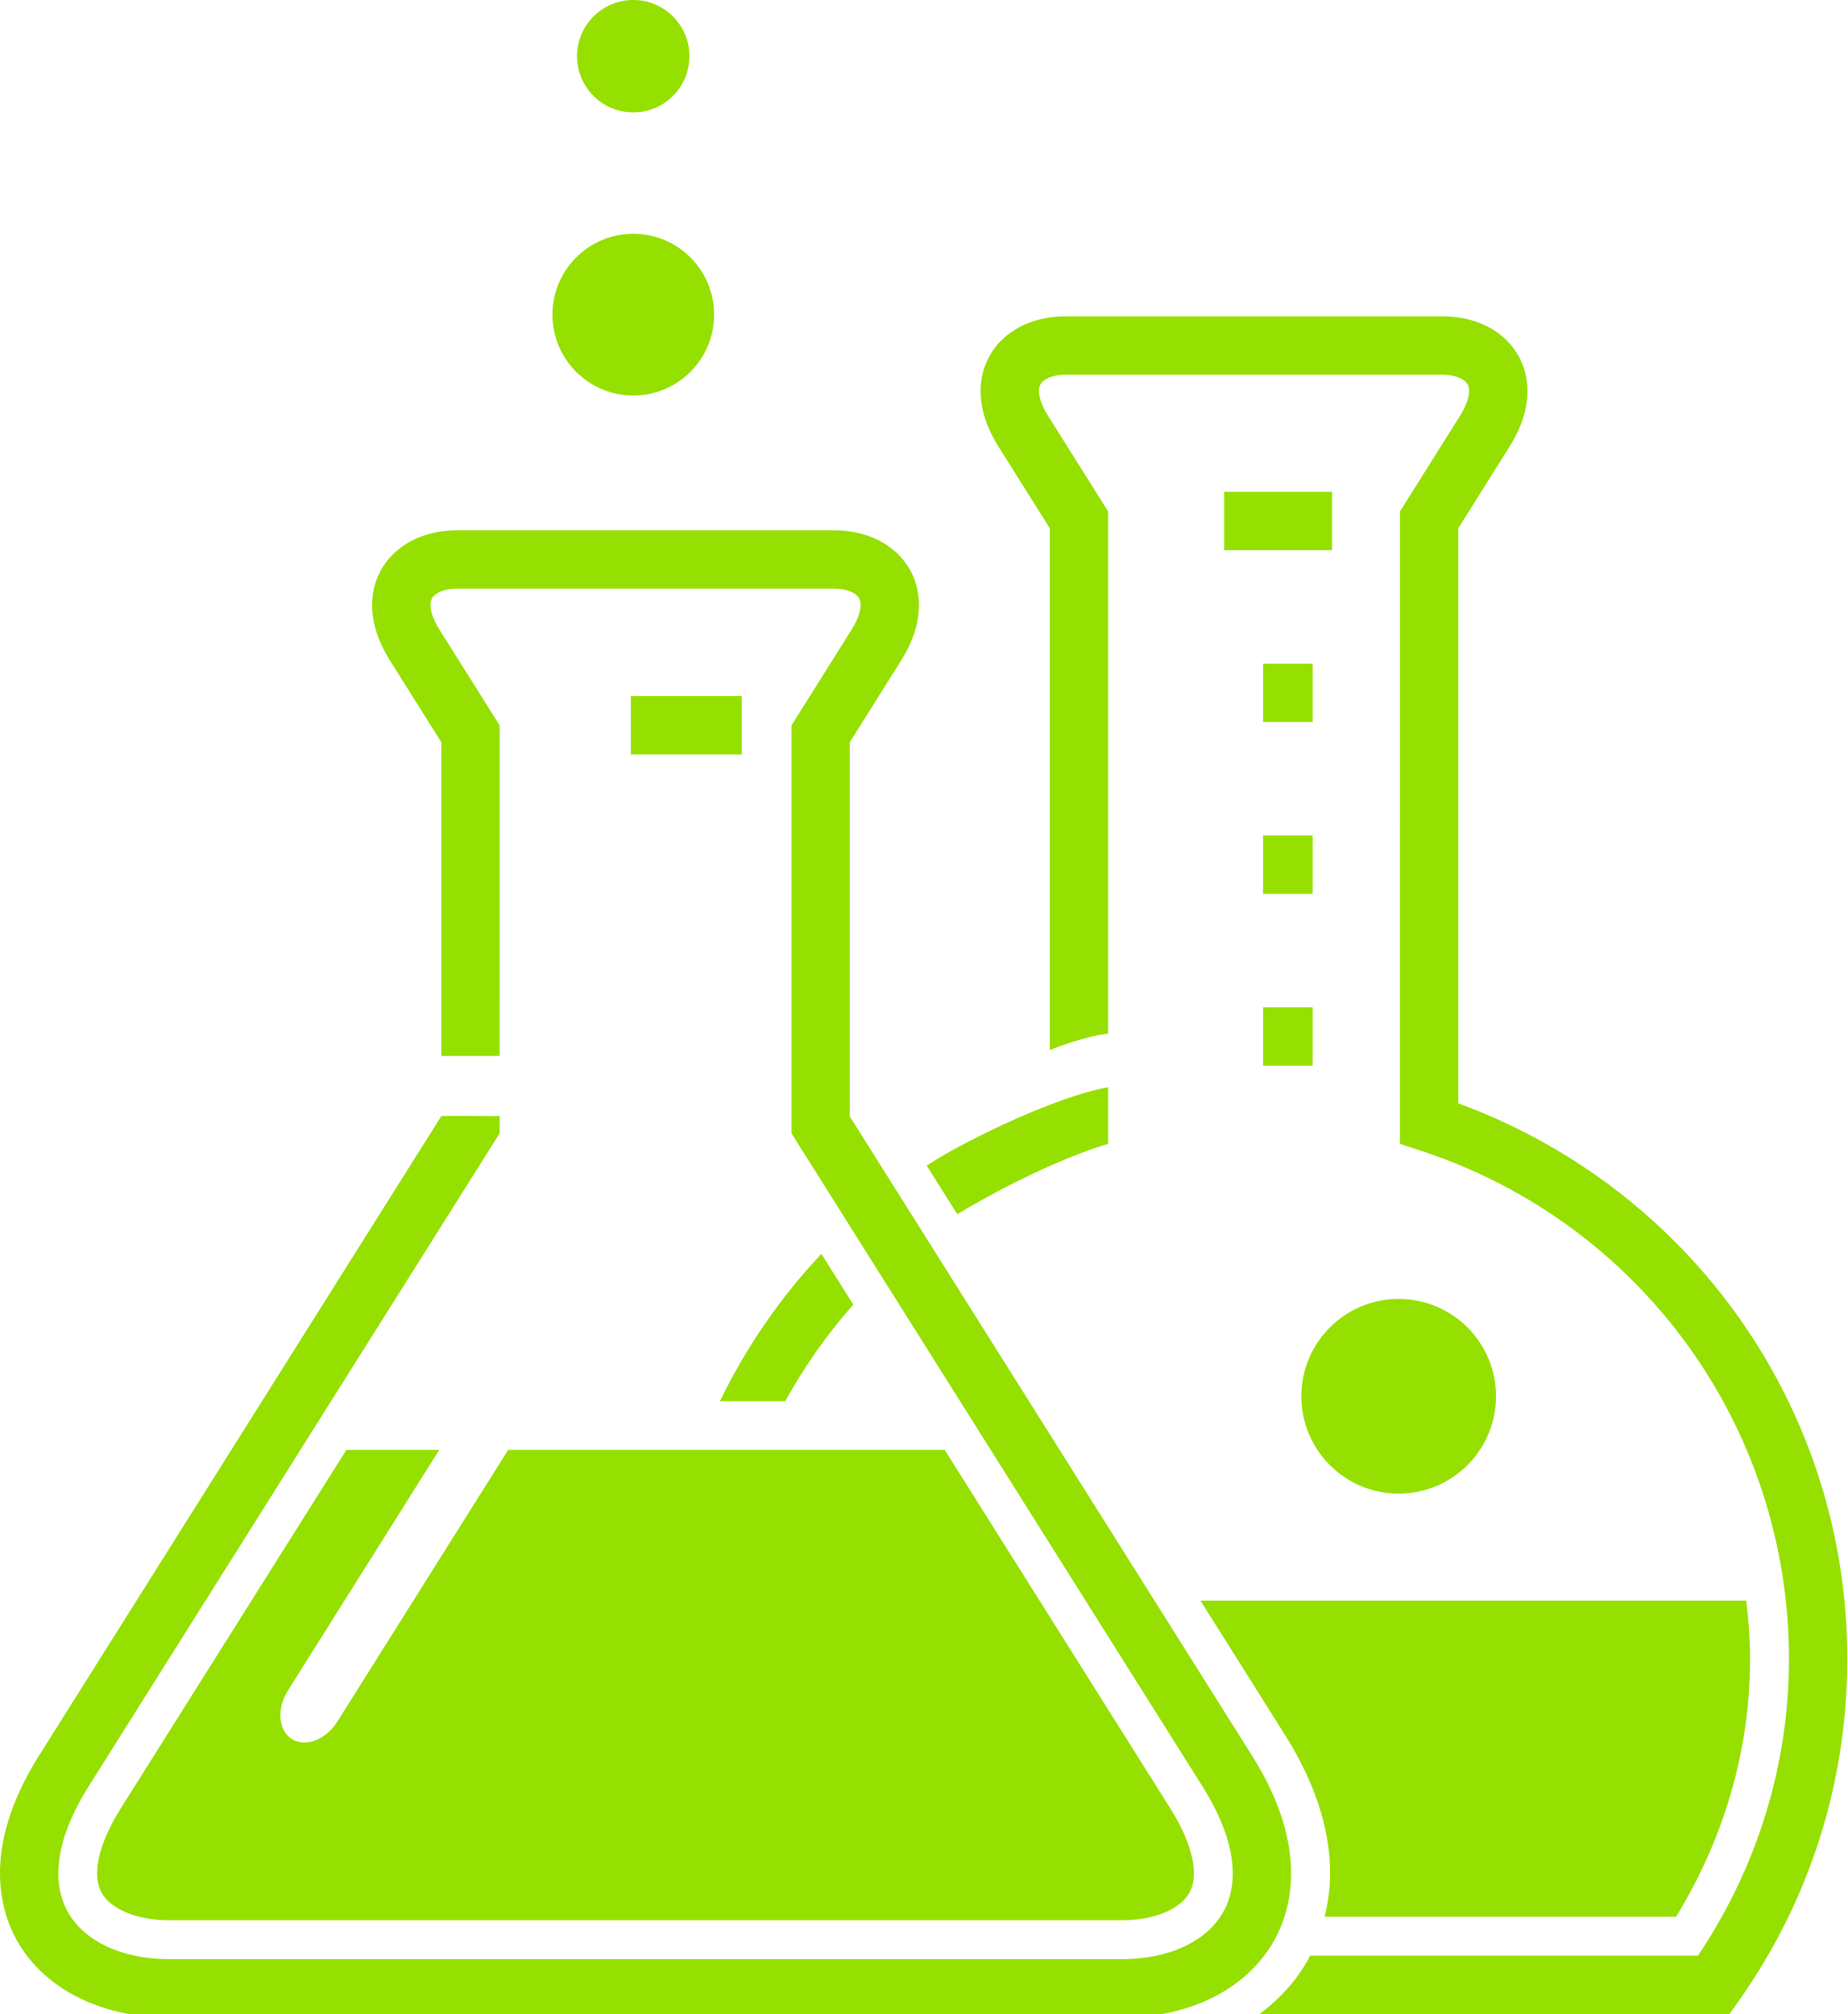
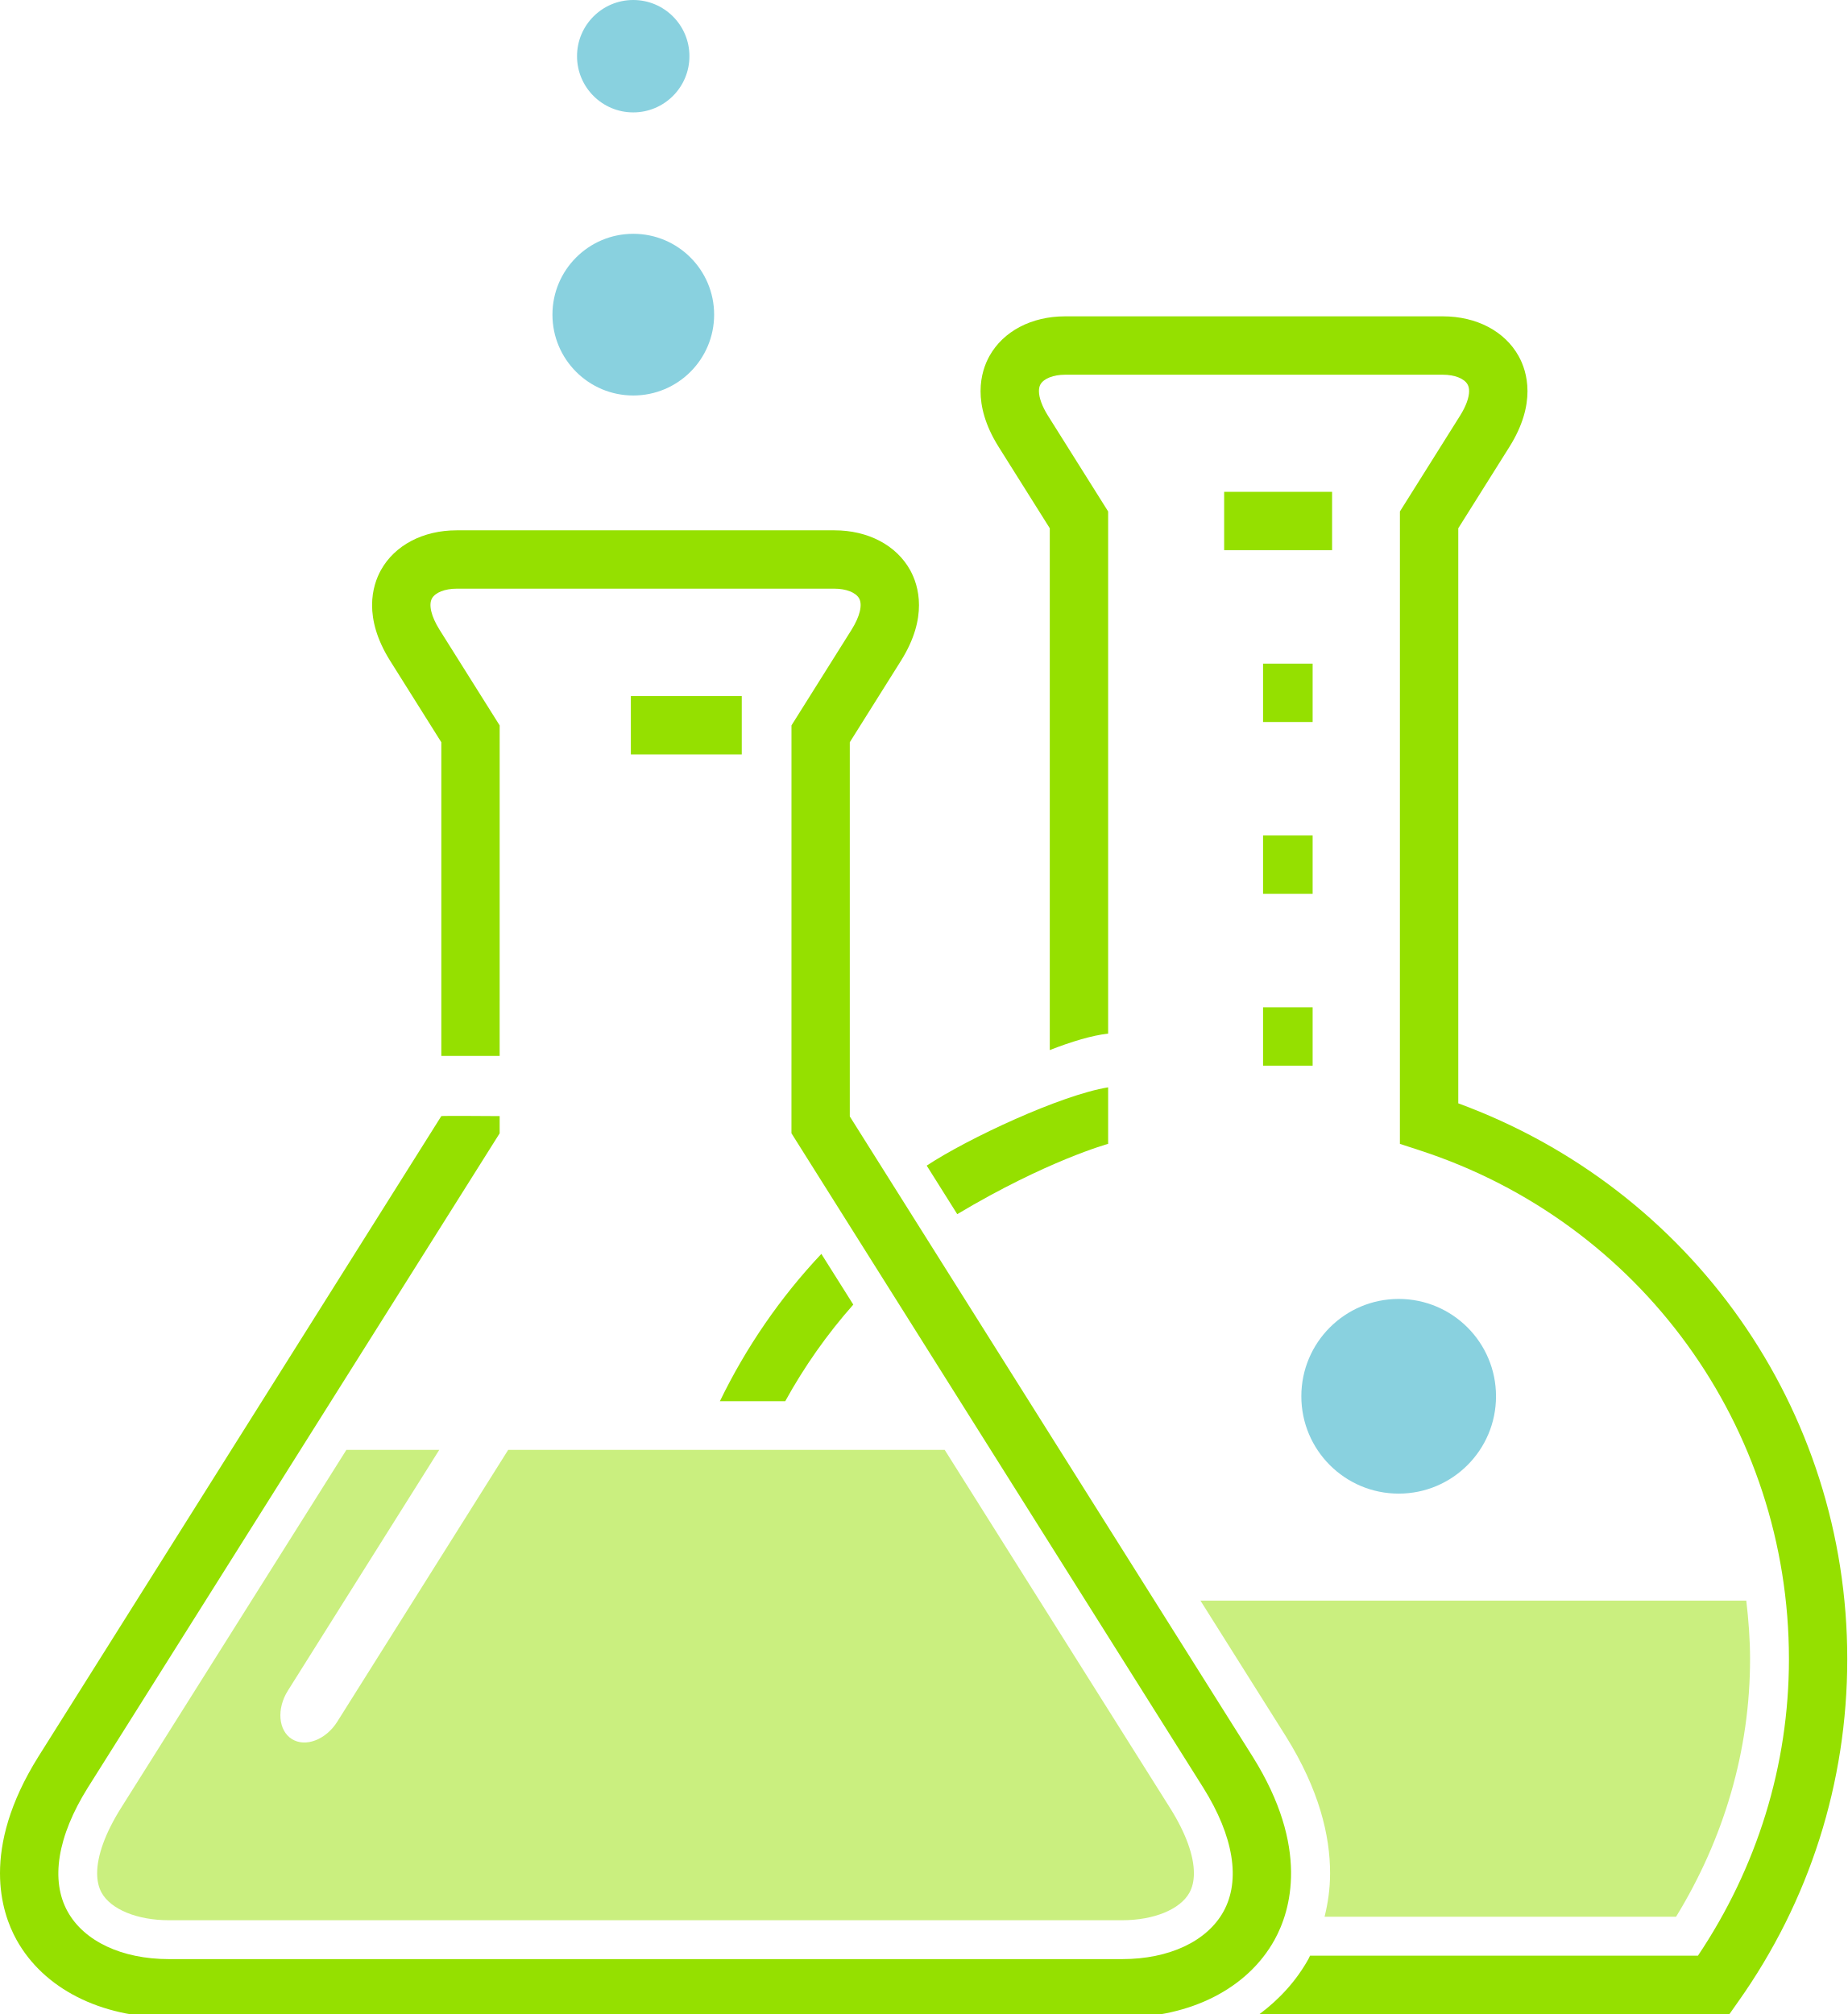
- <svg xmlns="http://www.w3.org/2000/svg" version="1.1" id="Layer_1" x="0px" y="0px" width="94.967px" height="103.533px" viewBox="0 0 94.967 103.533" enable-background="new 0 0 94.967 103.533" xml:space="preserve">
+ <svg xmlns="http://www.w3.org/2000/svg" version="1.1" id="Layer_1" x="0px" y="0px" width="94.967px" height="103.533px" viewBox="0 0 94.967 103.533" enable-background="new 0 0 94.967 103.533" xml:space="preserve" preserveAspectRatio="xMidYMid meet">
  <g>
    <g>
-       <path fill="#95E000" d="M66.102,89.257c1.716,2.745,2.275,5.113,2.275,7.034c0,0.842-0.119,1.578-0.284,2.242    c8.662,0,16.55,0,18.07,0c2.449-3.998,3.804-8.522,3.804-13.25c0-1.015-0.079-2.013-0.195-3H61.713    C64.272,86.351,66.102,89.257,66.102,89.257z" />
+       <path opacity="0.5" fill="#95E000" d="M66.103,89.257c1.715,2.745,2.274,5.113,2.274,7.034c0,0.842-0.119,1.578-0.284,2.242    c8.662,0,16.551,0,18.07,0c2.449-3.998,3.804-8.522,3.804-13.25c0-1.015-0.079-2.013-0.194-3h-28.06    C64.272,86.351,66.103,89.257,66.103,89.257z" />
      <g>
-         <path fill="#95E000" d="M74.967,56.719c0-1.838,0-28.75,0-29.562c0.39-0.621,2.639-4.202,2.639-4.202     c0.692-1.107,0.919-2.066,0.919-2.846c0-0.798-0.237-1.408-0.453-1.799c-0.711-1.282-2.167-2.048-3.896-2.048H54.757     c-1.728,0-3.184,0.765-3.895,2.047c-0.216,0.391-0.453,1.001-0.453,1.8c0,0.779,0.226,1.738,0.918,2.846     c0,0,1.977,3.145,2.64,4.201c0,0.661,0,19.167,0,26.826c1.104-0.433,2.155-0.75,3-0.848V26.292l-3.095-4.925     c-0.303-0.484-0.462-0.929-0.462-1.262c0-0.132,0.024-0.248,0.076-0.34c0.169-0.305,0.668-0.502,1.271-0.502h19.419     c0.604,0,1.103,0.197,1.271,0.502c0.052,0.093,0.077,0.208,0.077,0.34c0,0.333-0.16,0.778-0.462,1.261     c-0.001,0.001-3.094,4.926-3.094,4.926l-0.001,32.511l1.034,0.337c11.344,3.703,18.966,14.209,18.966,26.145     c0,5.476-1.643,10.719-4.678,15.25c-0.729,0-9.965,0-19.942,0c-0.025,0.049-0.051,0.112-0.077,0.159     c-0.62,1.12-1.483,2.069-2.518,2.841h24.157l0.448-0.633c3.67-5.176,5.609-11.268,5.609-17.617     C94.967,72.424,86.955,61.121,74.967,56.719z" />
+         <path fill="#95E000" d="M74.967,56.719c0-1.838,0-28.75,0-29.562c0.39-0.621,2.64-4.202,2.64-4.202     c0.691-1.107,0.918-2.066,0.918-2.846c0-0.798-0.236-1.408-0.453-1.799c-0.711-1.282-2.166-2.048-3.896-2.048H54.757     c-1.729,0-3.184,0.765-3.895,2.047c-0.217,0.391-0.453,1.001-0.453,1.8c0,0.779,0.226,1.738,0.918,2.846     c0,0,1.977,3.145,2.64,4.201c0,0.661,0,19.167,0,26.825c1.104-0.433,2.155-0.75,3-0.848V26.292l-3.095-4.925     c-0.303-0.484-0.462-0.929-0.462-1.262c0-0.132,0.024-0.248,0.075-0.34c0.17-0.305,0.668-0.502,1.271-0.502h19.419     c0.604,0,1.103,0.197,1.271,0.502c0.053,0.093,0.078,0.208,0.078,0.34c0,0.333-0.16,0.778-0.463,1.261     c0,0.001-3.094,4.926-3.094,4.926l-0.001,32.511l1.034,0.337c11.344,3.703,18.966,14.209,18.966,26.146     c0,5.476-1.643,10.719-4.678,15.25c-0.729,0-9.965,0-19.942,0c-0.025,0.049-0.051,0.112-0.076,0.159     c-0.621,1.119-1.483,2.068-2.519,2.841h24.157l0.447-0.634c3.67-5.176,5.609-11.268,5.609-17.616     C94.967,72.424,86.955,61.121,74.967,56.719z" />
        <g>
          <path fill="#95E000" d="M40.367,72.032c0.98-1.78,2.153-3.446,3.499-4.967l-1.642-2.607c-2.113,2.242-3.869,4.798-5.216,7.574      H40.367z" />
        </g>
-         <path fill="#95E000" d="M47.64,59.92c0.464,0.737,0.989,1.572,1.57,2.496c4.624-2.76,7.757-3.614,7.757-3.614s0-2.495,0-2.907     C54.543,56.291,49.781,58.509,47.64,59.92z" />
+         <path fill="#95E000" d="M47.64,59.92c0.464,0.737,0.989,1.572,1.57,2.496c4.624-2.76,7.757-3.614,7.757-3.614s0-2.494,0-2.906     C54.543,56.291,49.78,58.509,47.64,59.92z" />
      </g>
-       <path fill="#95E000" d="M60.166,92.967L48.565,74.533c-4.373,0-14.552,0-22.44,0l-8.784,13.969    c-0.585,0.932-1.637,1.335-2.336,0.898c-0.699-0.438-0.792-1.557-0.207-2.488l7.783-12.379c-1.919,0-3.568,0-4.774,0L6.205,92.967    c-0.797,1.275-1.211,2.432-1.211,3.33c0,0.385,0.076,0.723,0.23,1.002c0.477,0.858,1.833,1.414,3.458,1.414h49.007    c1.624,0,2.981-0.555,3.457-1.414c0.155-0.279,0.231-0.617,0.231-1.002C61.378,95.398,60.963,94.242,60.166,92.967z" />
-       <path fill="#95E000" d="M64.405,90.316c0,0-20.267-32.205-20.719-32.924c0-0.811,0-18.427,0-19.236    c0.39-0.621,2.639-4.202,2.639-4.202c0.692-1.107,0.918-2.066,0.918-2.845c0-0.798-0.237-1.409-0.453-1.8    c-0.711-1.282-2.167-2.047-3.895-2.047H23.477c-1.729,0-3.185,0.766-3.896,2.048c-0.216,0.391-0.453,1-0.453,1.798    c0,0.78,0.227,1.739,0.92,2.848c0,0,2.249,3.58,2.639,4.2c0,0.612,0,10.826,0,16.127h2.999l0.001-16.991l-3.095-4.925    c-0.423-0.677-0.567-1.276-0.386-1.603c0.168-0.305,0.667-0.502,1.271-0.502h19.419c0.603,0,1.102,0.197,1.271,0.502    c0.181,0.327,0.037,0.925-0.386,1.602c0,0.001-3.093,4.925-3.093,4.925l-0.001,20.967l21.176,33.648    c1.558,2.494,1.925,4.754,1.033,6.362c-0.848,1.53-2.794,2.444-5.206,2.444H8.683c-2.412,0-4.359-0.914-5.207-2.445    c-0.892-1.608-0.524-3.867,1.033-6.361L25.686,58.26v-0.885c0,0-2.999-0.022-2.999,0C22.234,58.094,1.965,90.316,1.965,90.316    C0.478,92.697,0,94.702,0,96.297c0,1.533,0.441,2.686,0.852,3.426c1.385,2.498,4.312,3.99,7.831,3.99h49.007    c3.519,0,6.446-1.492,7.83-3.99C66.356,98.213,67.323,94.984,64.405,90.316z" />
-       <circle fill="#95E000" cx="71.903" cy="71.778" r="5.004" />
+       <path opacity="0.5" fill="#95E000" d="M60.166,92.967L48.565,74.533c-4.374,0-14.552,0-22.44,0l-8.784,13.969    c-0.585,0.933-1.637,1.335-2.336,0.897c-0.699-0.438-0.792-1.557-0.207-2.487l7.783-12.379c-1.919,0-3.568,0-4.774,0L6.205,92.967    c-0.797,1.275-1.211,2.433-1.211,3.33c0,0.386,0.076,0.724,0.23,1.002c0.477,0.858,1.833,1.414,3.458,1.414h49.006    c1.625,0,2.981-0.555,3.457-1.414c0.155-0.278,0.231-0.616,0.231-1.002C61.378,95.397,60.963,94.242,60.166,92.967z" />
+       <path fill="#95E000" d="M64.405,90.315c0,0-20.267-32.205-20.719-32.924c0-0.811,0-18.427,0-19.235    c0.39-0.621,2.639-4.202,2.639-4.202c0.692-1.107,0.918-2.066,0.918-2.845c0-0.798-0.237-1.409-0.453-1.8    c-0.711-1.282-2.167-2.047-3.895-2.047H23.477c-1.729,0-3.185,0.766-3.896,2.048c-0.216,0.391-0.453,1-0.453,1.798    c0,0.78,0.227,1.739,0.92,2.848c0,0,2.249,3.58,2.639,4.2c0,0.612,0,10.826,0,16.127h2.999l0.001-16.991l-3.095-4.925    c-0.423-0.677-0.567-1.276-0.386-1.603c0.168-0.305,0.667-0.502,1.271-0.502h19.419c0.603,0,1.102,0.197,1.271,0.502    c0.181,0.327,0.037,0.925-0.386,1.602c0,0.001-3.093,4.925-3.093,4.925l-0.001,20.967l21.175,33.648    c1.559,2.493,1.926,4.754,1.033,6.362c-0.848,1.529-2.793,2.443-5.205,2.443H8.683c-2.412,0-4.359-0.914-5.207-2.445    c-0.892-1.607-0.524-3.867,1.033-6.36L25.686,58.26v-0.885c0,0-2.999-0.022-2.999,0c-0.453,0.719-20.722,32.94-20.722,32.94    C0.478,92.697,0,94.702,0,96.297c0,1.533,0.441,2.687,0.852,3.427c1.385,2.498,4.312,3.989,7.831,3.989H57.69    c3.519,0,6.445-1.491,7.83-3.989C66.356,98.213,67.323,94.983,64.405,90.315z" />
+       <circle fill="#89D1DF" cx="71.903" cy="71.778" r="5.004" />
      <g>
        <rect x="64.931" y="51.783" fill="#95E000" width="2.549" height="3" />
      </g>
      <g>
        <rect x="64.931" y="42.95" fill="#95E000" width="2.549" height="3" />
      </g>
      <g>
        <rect x="64.931" y="34.116" fill="#95E000" width="2.549" height="3" />
      </g>
      <g>
        <rect x="62.931" y="25.283" fill="#95E000" width="5.549" height="3" />
      </g>
      <g>
        <rect x="32.431" y="35.783" fill="#95E000" width="5.701" height="3" />
      </g>
    </g>
-     <circle fill="#95E000" cx="32.556" cy="16.175" r="4.156" />
-     <circle fill="#95E000" cx="32.553" cy="2.889" r="2.889" />
+     <circle fill="#89D1DF" cx="32.556" cy="16.175" r="4.156" />
+     <circle fill="#89D1DF" cx="32.553" cy="2.889" r="2.889" />
  </g>
</svg>
